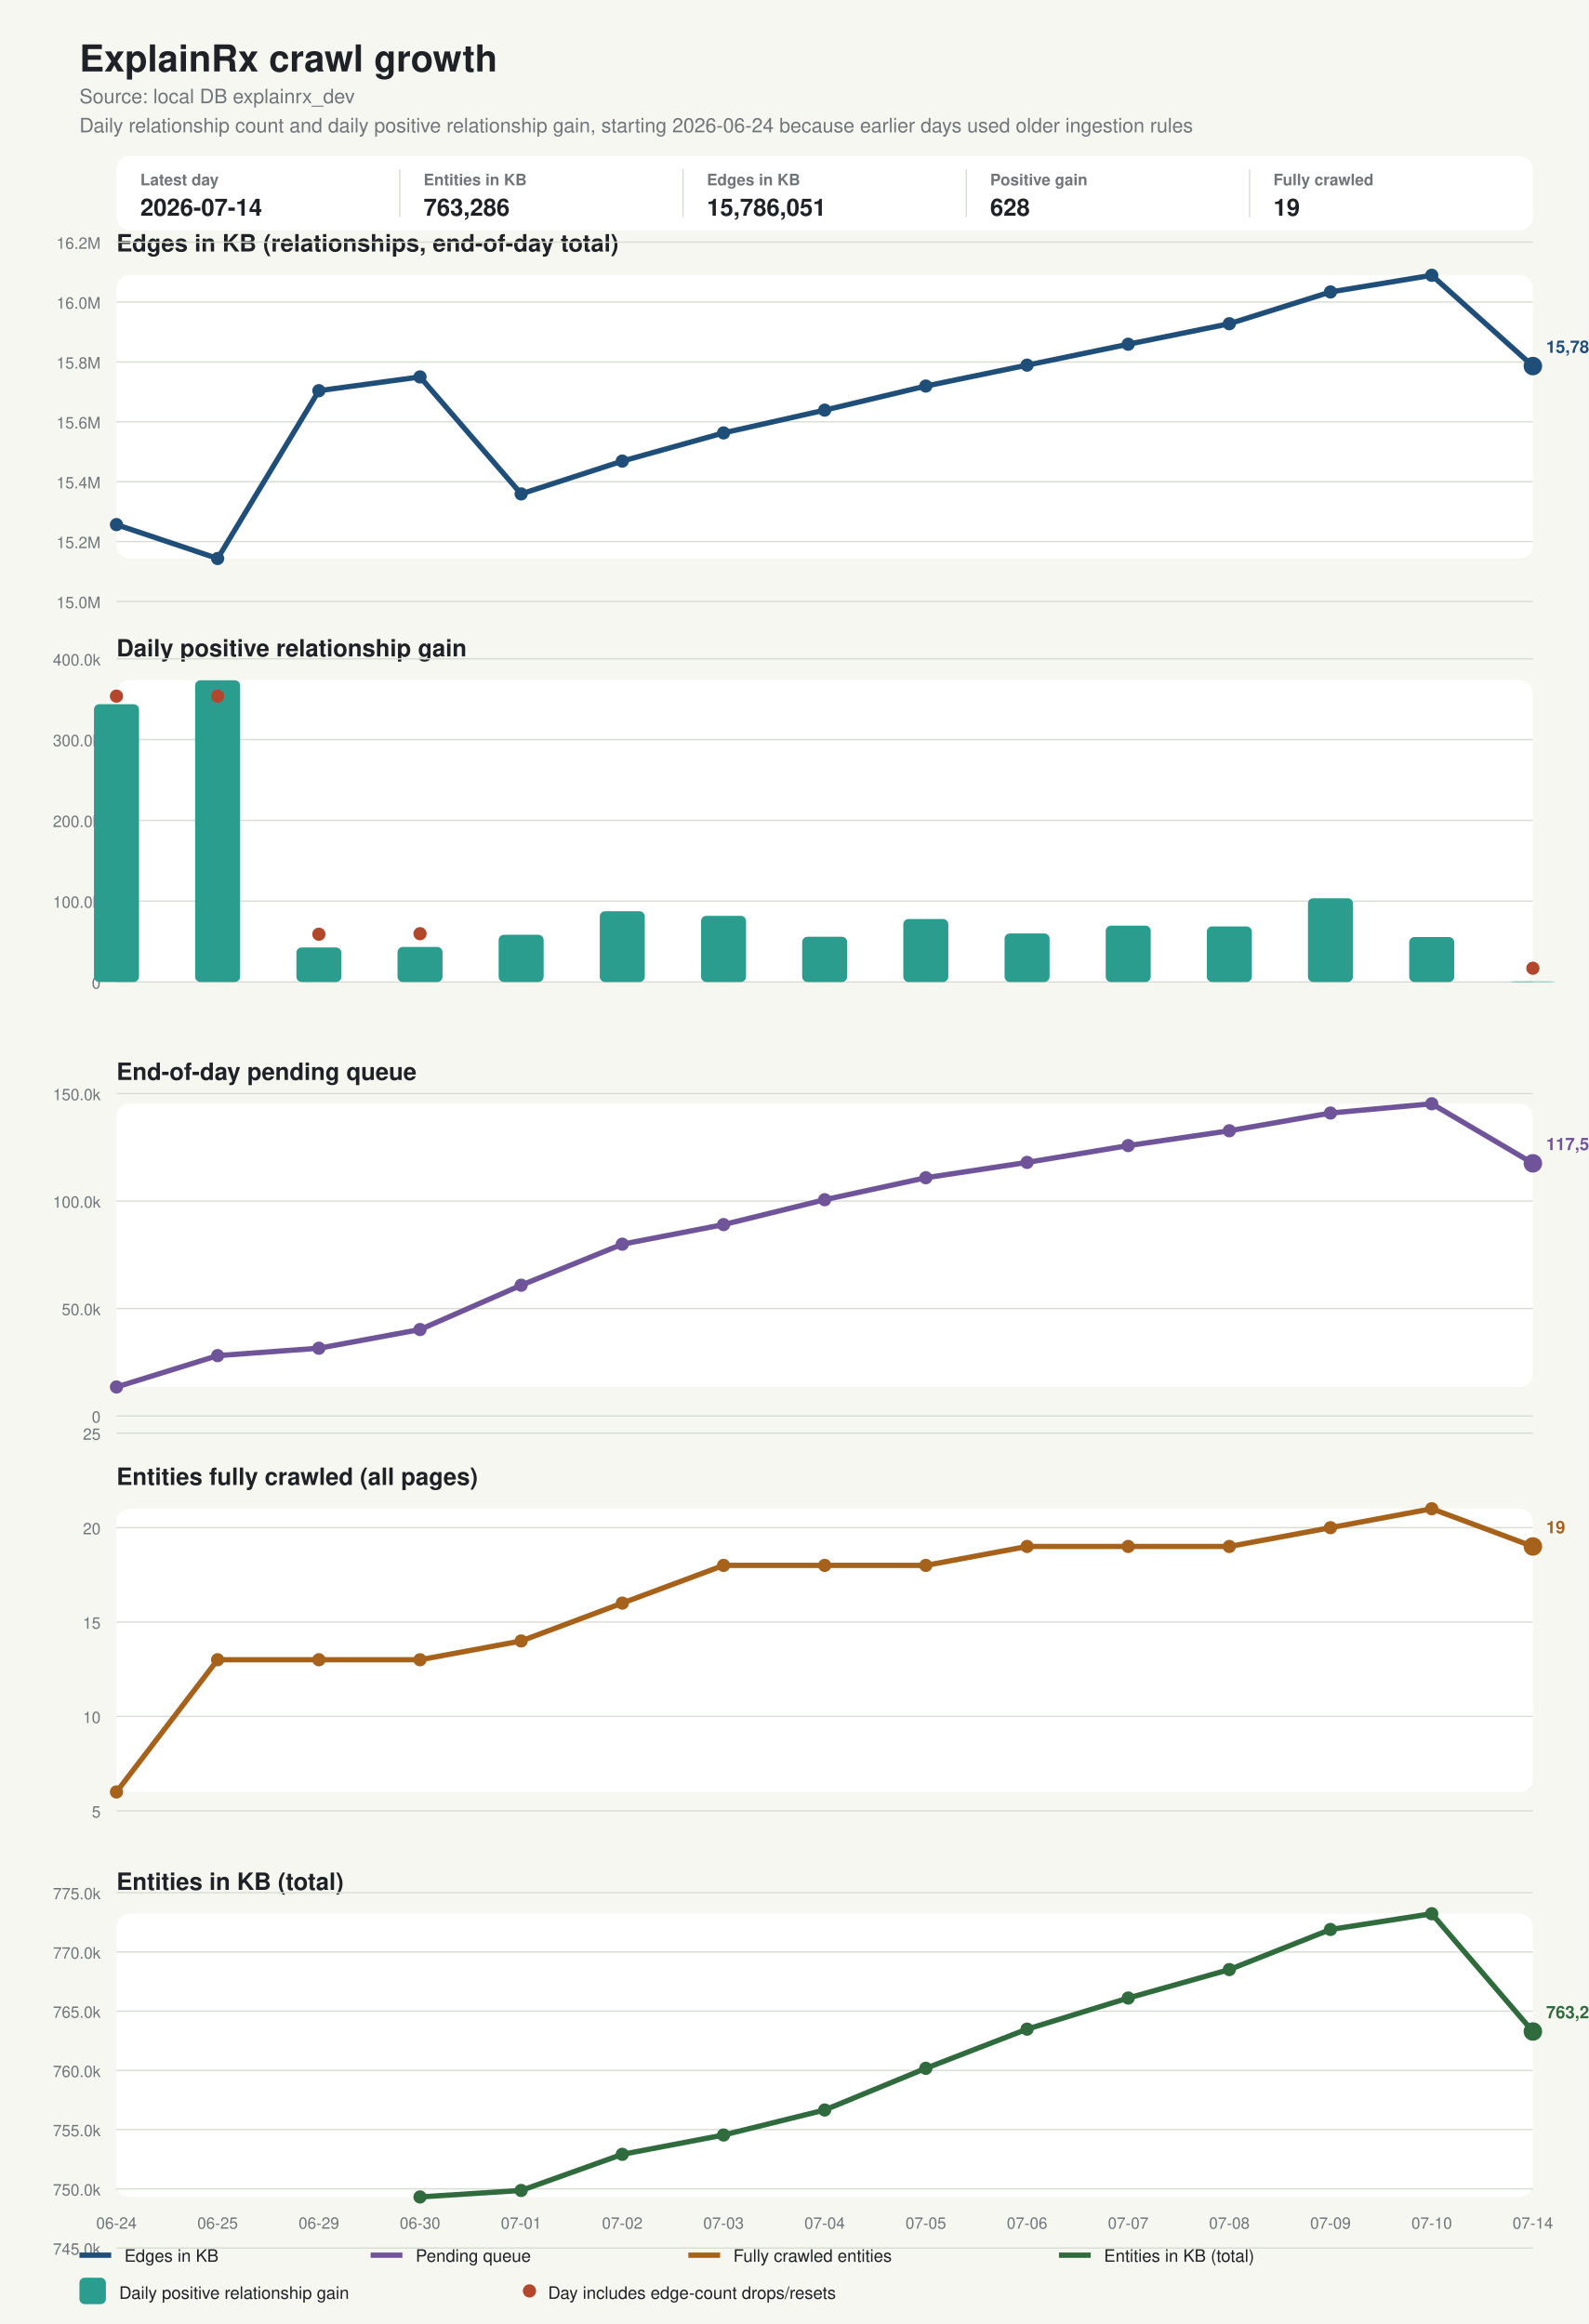
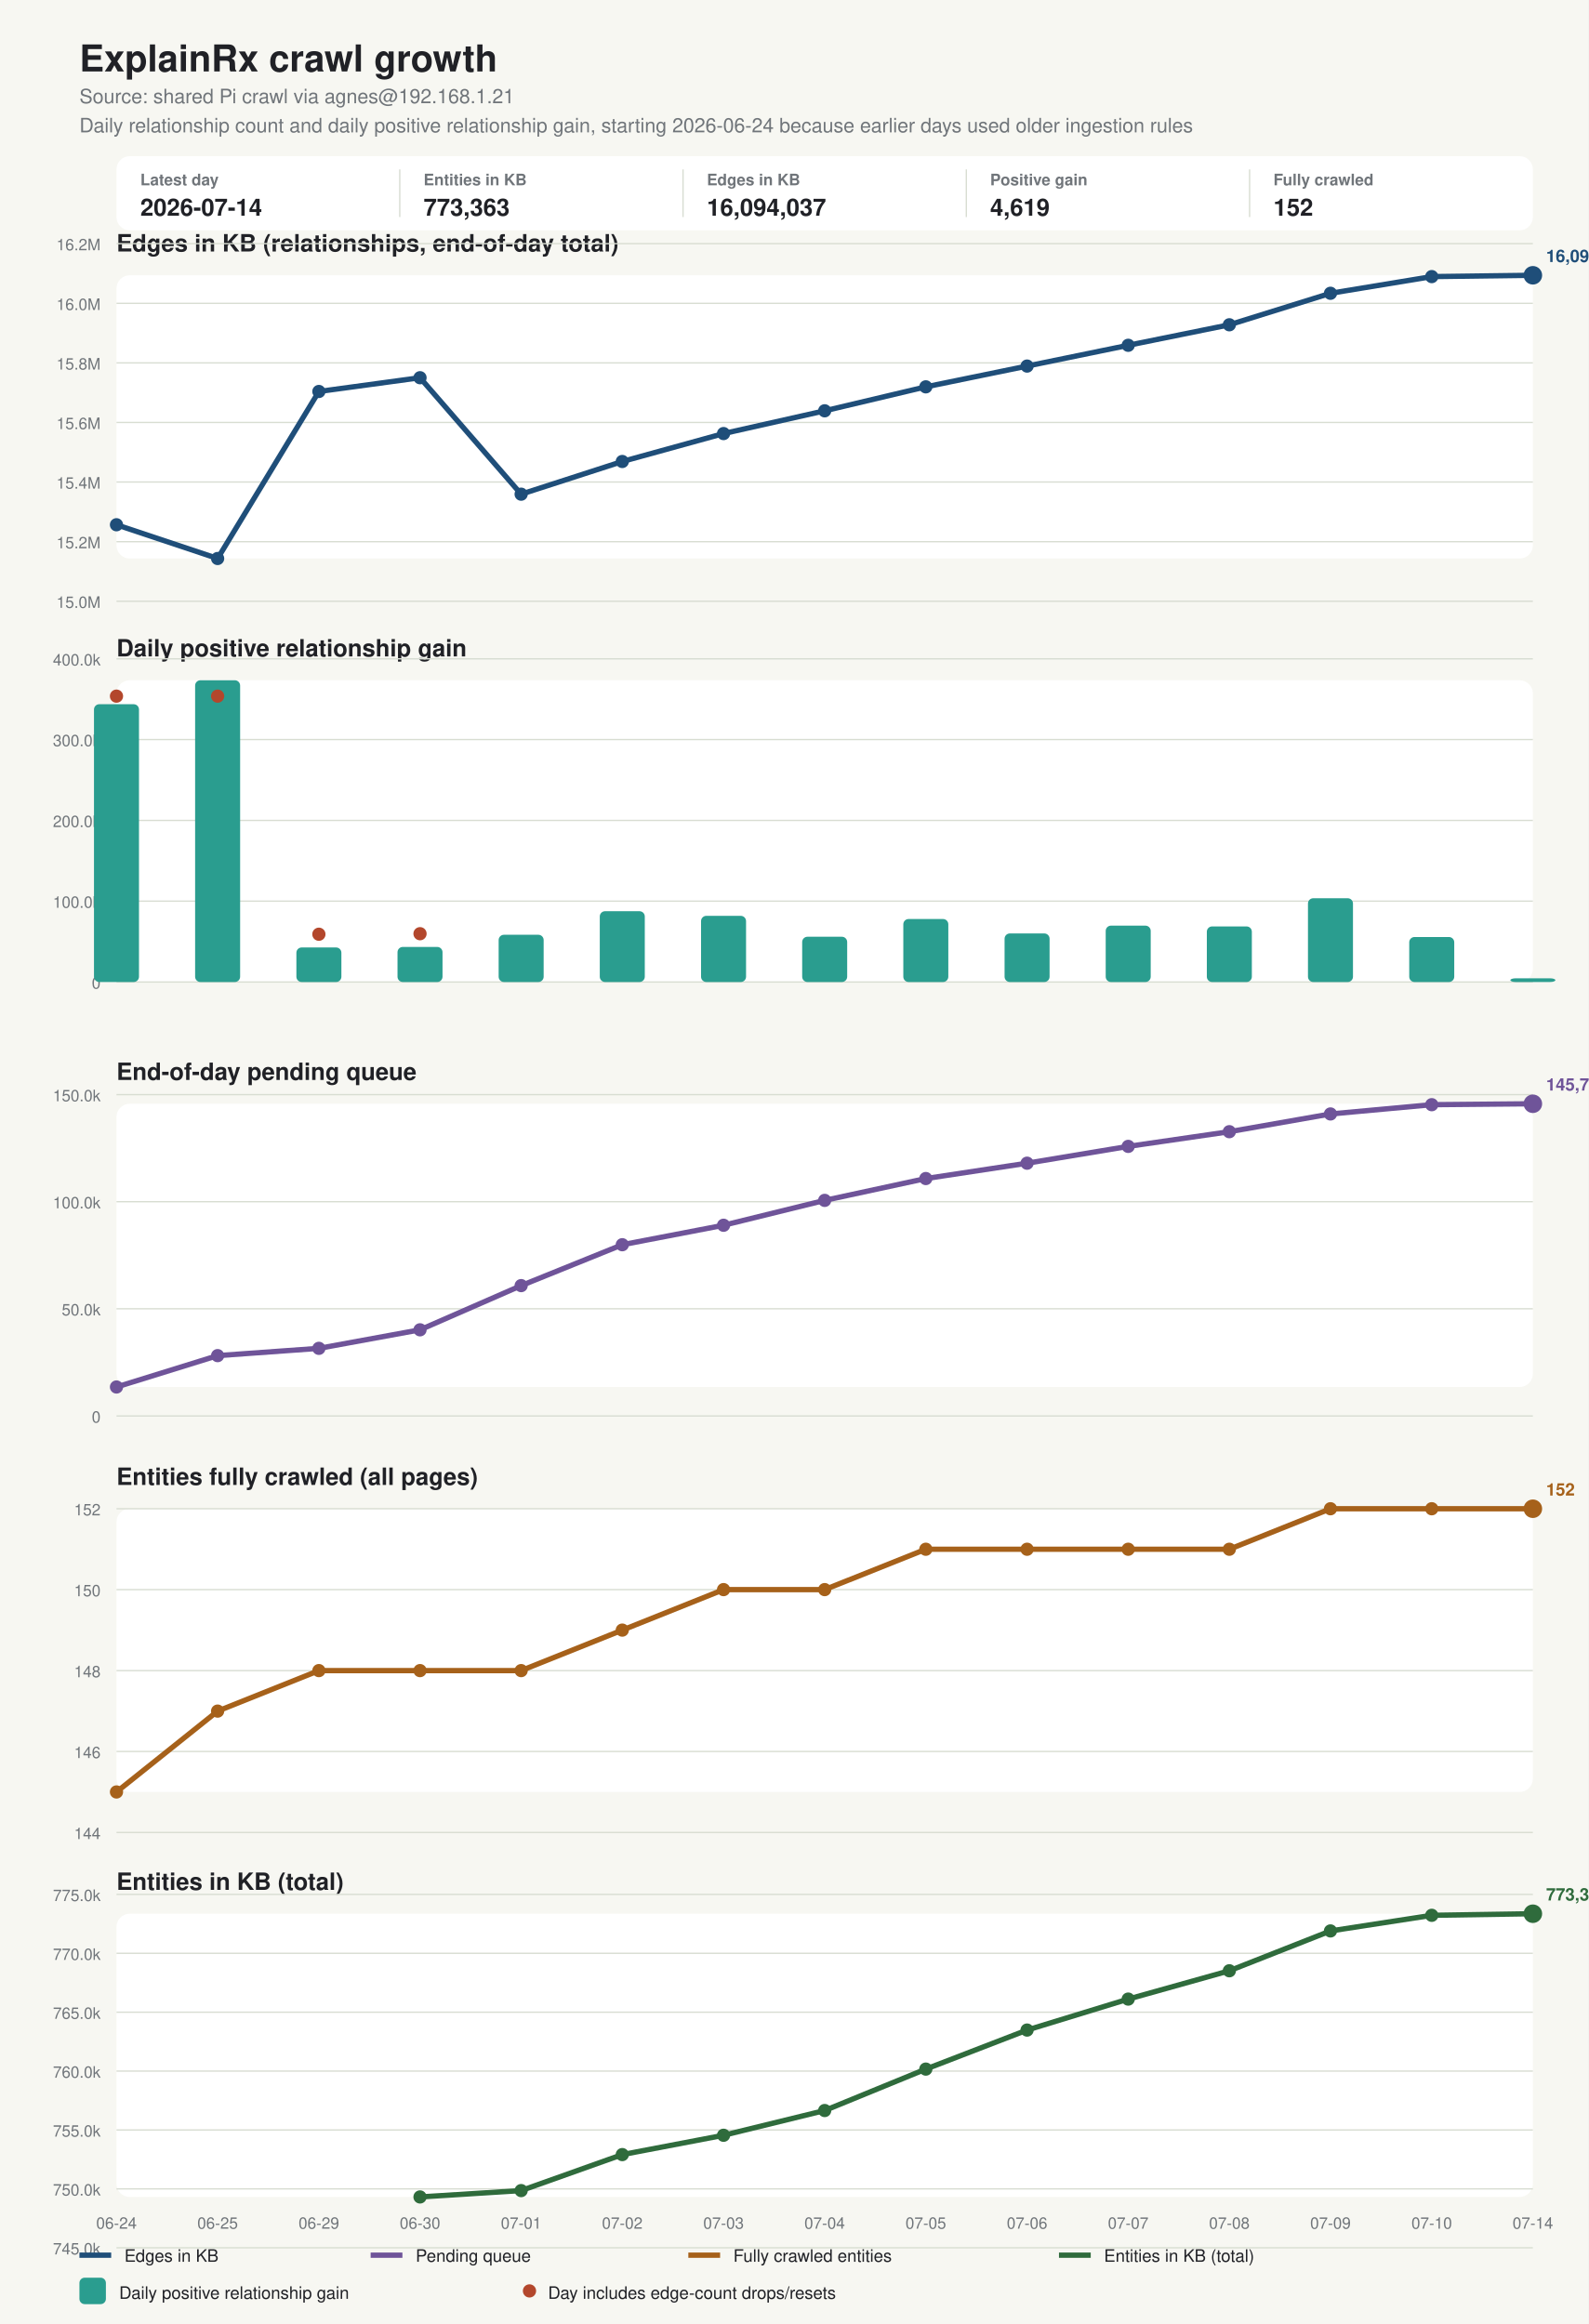
<svg xmlns="http://www.w3.org/2000/svg" width="1200" height="1756" viewBox="0 0 1200 1756">
  <rect width="100%" height="100%" fill="#f7f7f2" />
  <text x="60" y="54" font-family="Helvetica, Arial, sans-serif" font-size="28" font-weight="700" fill="#202126">ExplainRx crawl growth</text>
-   <text x="60" y="78" font-family="Helvetica, Arial, sans-serif" font-size="15" fill="#70757a">Source: local DB explainrx_dev</text>
+   <text x="60" y="78" font-family="Helvetica, Arial, sans-serif" font-size="15" fill="#70757a">Source: shared Pi crawl via agnes@192.168.1.21</text>
  <text x="60" y="100" font-family="Helvetica, Arial, sans-serif" font-size="15" fill="#70757a">Daily relationship count and daily positive relationship gain, starting 2026-06-24 because earlier days used older ingestion rules</text>
  <rect x="88" y="118" width="1070" height="56" fill="#ffffff" rx="10" />
  <rect x="88" y="208" width="1070" height="214" fill="#ffffff" rx="10" />
  <rect x="88" y="514" width="1070" height="228" fill="#ffffff" rx="10" />
  <rect x="88" y="834" width="1070" height="214" fill="#ffffff" rx="10" />
  <rect x="88" y="1140" width="1070" height="214" fill="#ffffff" rx="10" />
  <rect x="88" y="1446" width="1070" height="214" fill="#ffffff" rx="10" />
  <text x="88" y="190" font-family="Helvetica, Arial, sans-serif" font-size="18" font-weight="700" fill="#202126">Edges in KB (relationships, end-of-day total)</text>
  <text x="88" y="496" font-family="Helvetica, Arial, sans-serif" font-size="18" font-weight="700" fill="#202126">Daily positive relationship gain</text>
  <text x="88" y="816" font-family="Helvetica, Arial, sans-serif" font-size="18" font-weight="700" fill="#202126">End-of-day pending queue</text>
  <text x="88" y="1122" font-family="Helvetica, Arial, sans-serif" font-size="18" font-weight="700" fill="#202126">Entities fully crawled (all pages)</text>
  <text x="88" y="1428" font-family="Helvetica, Arial, sans-serif" font-size="18" font-weight="700" fill="#202126">Entities in KB (total)</text>
  <text x="106.0" y="140" font-family="Helvetica, Arial, sans-serif" font-size="12" font-weight="700" fill="#70757a">Latest day</text>
  <text x="106.0" y="163" font-family="Helvetica, Arial, sans-serif" font-size="18" font-weight="700" fill="#202126">2026-07-14</text>
  <line x1="302.0" y1="128" x2="302.0" y2="164" stroke="#d8ddd2" stroke-width="1" />
  <text x="320.0" y="140" font-family="Helvetica, Arial, sans-serif" font-size="12" font-weight="700" fill="#70757a">Entities in KB</text>
-   <text x="320.0" y="163" font-family="Helvetica, Arial, sans-serif" font-size="18" font-weight="700" fill="#202126">763,286</text>
+   <text x="320.0" y="163" font-family="Helvetica, Arial, sans-serif" font-size="18" font-weight="700" fill="#202126">773,363</text>
  <line x1="516.0" y1="128" x2="516.0" y2="164" stroke="#d8ddd2" stroke-width="1" />
  <text x="534.0" y="140" font-family="Helvetica, Arial, sans-serif" font-size="12" font-weight="700" fill="#70757a">Edges in KB</text>
-   <text x="534.0" y="163" font-family="Helvetica, Arial, sans-serif" font-size="18" font-weight="700" fill="#202126">15,786,051</text>
+   <text x="534.0" y="163" font-family="Helvetica, Arial, sans-serif" font-size="18" font-weight="700" fill="#202126">16,094,037</text>
  <line x1="730.0" y1="128" x2="730.0" y2="164" stroke="#d8ddd2" stroke-width="1" />
  <text x="748.0" y="140" font-family="Helvetica, Arial, sans-serif" font-size="12" font-weight="700" fill="#70757a">Positive gain</text>
-   <text x="748.0" y="163" font-family="Helvetica, Arial, sans-serif" font-size="18" font-weight="700" fill="#202126">628</text>
+   <text x="748.0" y="163" font-family="Helvetica, Arial, sans-serif" font-size="18" font-weight="700" fill="#202126">4,619</text>
  <line x1="944.0" y1="128" x2="944.0" y2="164" stroke="#d8ddd2" stroke-width="1" />
  <text x="962.0" y="140" font-family="Helvetica, Arial, sans-serif" font-size="12" font-weight="700" fill="#70757a">Fully crawled</text>
-   <text x="962.0" y="163" font-family="Helvetica, Arial, sans-serif" font-size="18" font-weight="700" fill="#202126">19</text>
-   <line x1="88" y1="454.5" x2="1158" y2="454.5" stroke="#d8ddd2" stroke-width="1" />
-   <text x="76" y="459.5" text-anchor="end" font-family="Helvetica, Arial, sans-serif" font-size="12" fill="#70757a">15.0M</text>
-   <line x1="88" y1="409.2" x2="1158" y2="409.2" stroke="#d8ddd2" stroke-width="1" />
-   <text x="76" y="414.2" text-anchor="end" font-family="Helvetica, Arial, sans-serif" font-size="12" fill="#70757a">15.2M</text>
-   <line x1="88" y1="364.0" x2="1158" y2="364.0" stroke="#d8ddd2" stroke-width="1" />
-   <text x="76" y="369.0" text-anchor="end" font-family="Helvetica, Arial, sans-serif" font-size="12" fill="#70757a">15.4M</text>
-   <line x1="88" y1="318.7" x2="1158" y2="318.7" stroke="#d8ddd2" stroke-width="1" />
-   <text x="76" y="323.7" text-anchor="end" font-family="Helvetica, Arial, sans-serif" font-size="12" fill="#70757a">15.6M</text>
-   <line x1="88" y1="273.5" x2="1158" y2="273.5" stroke="#d8ddd2" stroke-width="1" />
-   <text x="76" y="278.5" text-anchor="end" font-family="Helvetica, Arial, sans-serif" font-size="12" fill="#70757a">15.8M</text>
-   <line x1="88" y1="228.2" x2="1158" y2="228.2" stroke="#d8ddd2" stroke-width="1" />
-   <text x="76" y="233.2" text-anchor="end" font-family="Helvetica, Arial, sans-serif" font-size="12" fill="#70757a">16.0M</text>
-   <line x1="88" y1="183.0" x2="1158" y2="183.0" stroke="#d8ddd2" stroke-width="1" />
-   <text x="76" y="188.0" text-anchor="end" font-family="Helvetica, Arial, sans-serif" font-size="12" fill="#70757a">16.2M</text>
+   <text x="962.0" y="163" font-family="Helvetica, Arial, sans-serif" font-size="18" font-weight="700" fill="#202126">152</text>
+   <line x1="88" y1="454.3" x2="1158" y2="454.3" stroke="#d8ddd2" stroke-width="1" />
+   <text x="76" y="459.3" text-anchor="end" font-family="Helvetica, Arial, sans-serif" font-size="12" fill="#70757a">15.0M</text>
+   <line x1="88" y1="409.3" x2="1158" y2="409.3" stroke="#d8ddd2" stroke-width="1" />
+   <text x="76" y="414.3" text-anchor="end" font-family="Helvetica, Arial, sans-serif" font-size="12" fill="#70757a">15.2M</text>
+   <line x1="88" y1="364.2" x2="1158" y2="364.2" stroke="#d8ddd2" stroke-width="1" />
+   <text x="76" y="369.2" text-anchor="end" font-family="Helvetica, Arial, sans-serif" font-size="12" fill="#70757a">15.4M</text>
+   <line x1="88" y1="319.2" x2="1158" y2="319.2" stroke="#d8ddd2" stroke-width="1" />
+   <text x="76" y="324.2" text-anchor="end" font-family="Helvetica, Arial, sans-serif" font-size="12" fill="#70757a">15.6M</text>
+   <line x1="88" y1="274.2" x2="1158" y2="274.2" stroke="#d8ddd2" stroke-width="1" />
+   <text x="76" y="279.2" text-anchor="end" font-family="Helvetica, Arial, sans-serif" font-size="12" fill="#70757a">15.8M</text>
+   <line x1="88" y1="229.2" x2="1158" y2="229.2" stroke="#d8ddd2" stroke-width="1" />
+   <text x="76" y="234.2" text-anchor="end" font-family="Helvetica, Arial, sans-serif" font-size="12" fill="#70757a">16.0M</text>
+   <line x1="88" y1="184.1" x2="1158" y2="184.1" stroke="#d8ddd2" stroke-width="1" />
+   <text x="76" y="189.1" text-anchor="end" font-family="Helvetica, Arial, sans-serif" font-size="12" fill="#70757a">16.2M</text>
  <line x1="88" y1="742.0" x2="1158" y2="742.0" stroke="#d8ddd2" stroke-width="1" />
  <text x="76" y="747.0" text-anchor="end" font-family="Helvetica, Arial, sans-serif" font-size="12" fill="#70757a">0</text>
  <line x1="88" y1="680.9" x2="1158" y2="680.9" stroke="#d8ddd2" stroke-width="1" />
  <text x="76" y="685.9" text-anchor="end" font-family="Helvetica, Arial, sans-serif" font-size="12" fill="#70757a">100.0k</text>
  <line x1="88" y1="619.9" x2="1158" y2="619.9" stroke="#d8ddd2" stroke-width="1" />
  <text x="76" y="624.9" text-anchor="end" font-family="Helvetica, Arial, sans-serif" font-size="12" fill="#70757a">200.0k</text>
  <line x1="88" y1="558.8" x2="1158" y2="558.8" stroke="#d8ddd2" stroke-width="1" />
  <text x="76" y="563.8" text-anchor="end" font-family="Helvetica, Arial, sans-serif" font-size="12" fill="#70757a">300.0k</text>
  <line x1="88" y1="497.8" x2="1158" y2="497.8" stroke="#d8ddd2" stroke-width="1" />
  <text x="76" y="502.8" text-anchor="end" font-family="Helvetica, Arial, sans-serif" font-size="12" fill="#70757a">400.0k</text>
  <line x1="88" y1="1069.9" x2="1158" y2="1069.9" stroke="#d8ddd2" stroke-width="1" />
  <text x="76" y="1074.9" text-anchor="end" font-family="Helvetica, Arial, sans-serif" font-size="12" fill="#70757a">0</text>
-   <line x1="88" y1="988.7" x2="1158" y2="988.7" stroke="#d8ddd2" stroke-width="1" />
-   <text x="76" y="993.7" text-anchor="end" font-family="Helvetica, Arial, sans-serif" font-size="12" fill="#70757a">50.0k</text>
-   <line x1="88" y1="907.5" x2="1158" y2="907.5" stroke="#d8ddd2" stroke-width="1" />
-   <text x="76" y="912.5" text-anchor="end" font-family="Helvetica, Arial, sans-serif" font-size="12" fill="#70757a">100.0k</text>
-   <line x1="88" y1="826.3" x2="1158" y2="826.3" stroke="#d8ddd2" stroke-width="1" />
-   <text x="76" y="831.3" text-anchor="end" font-family="Helvetica, Arial, sans-serif" font-size="12" fill="#70757a">150.0k</text>
-   <line x1="88" y1="1368.3" x2="1158" y2="1368.3" stroke="#d8ddd2" stroke-width="1" />
-   <text x="76" y="1373.3" text-anchor="end" font-family="Helvetica, Arial, sans-serif" font-size="12" fill="#70757a">5</text>
-   <line x1="88" y1="1296.9" x2="1158" y2="1296.9" stroke="#d8ddd2" stroke-width="1" />
-   <text x="76" y="1301.9" text-anchor="end" font-family="Helvetica, Arial, sans-serif" font-size="12" fill="#70757a">10</text>
-   <line x1="88" y1="1225.6" x2="1158" y2="1225.6" stroke="#d8ddd2" stroke-width="1" />
-   <text x="76" y="1230.6" text-anchor="end" font-family="Helvetica, Arial, sans-serif" font-size="12" fill="#70757a">15</text>
-   <line x1="88" y1="1154.3" x2="1158" y2="1154.3" stroke="#d8ddd2" stroke-width="1" />
-   <text x="76" y="1159.3" text-anchor="end" font-family="Helvetica, Arial, sans-serif" font-size="12" fill="#70757a">20</text>
-   <line x1="88" y1="1082.9" x2="1158" y2="1082.9" stroke="#d8ddd2" stroke-width="1" />
-   <text x="76" y="1087.9" text-anchor="end" font-family="Helvetica, Arial, sans-serif" font-size="12" fill="#70757a">25</text>
-   <line x1="88" y1="1698.6" x2="1158" y2="1698.6" stroke="#d8ddd2" stroke-width="1" />
-   <text x="76" y="1703.6" text-anchor="end" font-family="Helvetica, Arial, sans-serif" font-size="12" fill="#70757a">745.0k</text>
+   <line x1="88" y1="988.9" x2="1158" y2="988.9" stroke="#d8ddd2" stroke-width="1" />
+   <text x="76" y="993.9" text-anchor="end" font-family="Helvetica, Arial, sans-serif" font-size="12" fill="#70757a">50.0k</text>
+   <line x1="88" y1="908.0" x2="1158" y2="908.0" stroke="#d8ddd2" stroke-width="1" />
+   <text x="76" y="913.0" text-anchor="end" font-family="Helvetica, Arial, sans-serif" font-size="12" fill="#70757a">100.0k</text>
+   <line x1="88" y1="827.1" x2="1158" y2="827.1" stroke="#d8ddd2" stroke-width="1" />
+   <text x="76" y="832.1" text-anchor="end" font-family="Helvetica, Arial, sans-serif" font-size="12" fill="#70757a">150.0k</text>
+   <line x1="88" y1="1384.6" x2="1158" y2="1384.6" stroke="#d8ddd2" stroke-width="1" />
+   <text x="76" y="1389.6" text-anchor="end" font-family="Helvetica, Arial, sans-serif" font-size="12" fill="#70757a">144</text>
+   <line x1="88" y1="1323.4" x2="1158" y2="1323.4" stroke="#d8ddd2" stroke-width="1" />
+   <text x="76" y="1328.4" text-anchor="end" font-family="Helvetica, Arial, sans-serif" font-size="12" fill="#70757a">146</text>
+   <line x1="88" y1="1262.3" x2="1158" y2="1262.3" stroke="#d8ddd2" stroke-width="1" />
+   <text x="76" y="1267.3" text-anchor="end" font-family="Helvetica, Arial, sans-serif" font-size="12" fill="#70757a">148</text>
+   <line x1="88" y1="1201.1" x2="1158" y2="1201.1" stroke="#d8ddd2" stroke-width="1" />
+   <text x="76" y="1206.1" text-anchor="end" font-family="Helvetica, Arial, sans-serif" font-size="12" fill="#70757a">150</text>
+   <line x1="88" y1="1140.0" x2="1158" y2="1140.0" stroke="#d8ddd2" stroke-width="1" />
+   <text x="76" y="1145.0" text-anchor="end" font-family="Helvetica, Arial, sans-serif" font-size="12" fill="#70757a">152</text>
+   <line x1="88" y1="1698.4" x2="1158" y2="1698.4" stroke="#d8ddd2" stroke-width="1" />
+   <text x="76" y="1703.4" text-anchor="end" font-family="Helvetica, Arial, sans-serif" font-size="12" fill="#70757a">745.0k</text>
  <line x1="88" y1="1653.9" x2="1158" y2="1653.9" stroke="#d8ddd2" stroke-width="1" />
  <text x="76" y="1658.9" text-anchor="end" font-family="Helvetica, Arial, sans-serif" font-size="12" fill="#70757a">750.0k</text>
-   <line x1="88" y1="1609.1" x2="1158" y2="1609.1" stroke="#d8ddd2" stroke-width="1" />
-   <text x="76" y="1614.1" text-anchor="end" font-family="Helvetica, Arial, sans-serif" font-size="12" fill="#70757a">755.0k</text>
-   <line x1="88" y1="1564.4" x2="1158" y2="1564.4" stroke="#d8ddd2" stroke-width="1" />
-   <text x="76" y="1569.4" text-anchor="end" font-family="Helvetica, Arial, sans-serif" font-size="12" fill="#70757a">760.0k</text>
-   <line x1="88" y1="1519.6" x2="1158" y2="1519.6" stroke="#d8ddd2" stroke-width="1" />
-   <text x="76" y="1524.6" text-anchor="end" font-family="Helvetica, Arial, sans-serif" font-size="12" fill="#70757a">765.0k</text>
-   <line x1="88" y1="1474.9" x2="1158" y2="1474.9" stroke="#d8ddd2" stroke-width="1" />
-   <text x="76" y="1479.9" text-anchor="end" font-family="Helvetica, Arial, sans-serif" font-size="12" fill="#70757a">770.0k</text>
-   <line x1="88" y1="1430.1" x2="1158" y2="1430.1" stroke="#d8ddd2" stroke-width="1" />
-   <text x="76" y="1435.1" text-anchor="end" font-family="Helvetica, Arial, sans-serif" font-size="12" fill="#70757a">775.0k</text>
-   <path d="M 88.0 396.4 L 164.4 422.0 L 240.9 295.2 L 317.3 284.8 L 393.7 373.2 L 470.1 348.4 L 546.6 327.1 L 623.0 309.9 L 699.4 291.7 L 775.9 275.9 L 852.3 260.1 L 928.7 244.6 L 1005.1 220.6 L 1081.6 208.0 L 1158.0 276.6" fill="none" stroke="#1f4e79" stroke-width="4" stroke-linecap="round" stroke-linejoin="round" />
-   <circle cx="88.0" cy="396.4" r="5" fill="#1f4e79" />
+   <line x1="88" y1="1609.4" x2="1158" y2="1609.4" stroke="#d8ddd2" stroke-width="1" />
+   <text x="76" y="1614.4" text-anchor="end" font-family="Helvetica, Arial, sans-serif" font-size="12" fill="#70757a">755.0k</text>
+   <line x1="88" y1="1564.9" x2="1158" y2="1564.9" stroke="#d8ddd2" stroke-width="1" />
+   <text x="76" y="1569.9" text-anchor="end" font-family="Helvetica, Arial, sans-serif" font-size="12" fill="#70757a">760.0k</text>
+   <line x1="88" y1="1520.4" x2="1158" y2="1520.4" stroke="#d8ddd2" stroke-width="1" />
+   <text x="76" y="1525.4" text-anchor="end" font-family="Helvetica, Arial, sans-serif" font-size="12" fill="#70757a">765.0k</text>
+   <line x1="88" y1="1475.9" x2="1158" y2="1475.9" stroke="#d8ddd2" stroke-width="1" />
+   <text x="76" y="1480.9" text-anchor="end" font-family="Helvetica, Arial, sans-serif" font-size="12" fill="#70757a">770.0k</text>
+   <line x1="88" y1="1431.4" x2="1158" y2="1431.4" stroke="#d8ddd2" stroke-width="1" />
+   <text x="76" y="1436.4" text-anchor="end" font-family="Helvetica, Arial, sans-serif" font-size="12" fill="#70757a">775.0k</text>
+   <path d="M 88.0 396.5 L 164.4 422.0 L 240.9 295.8 L 317.3 285.4 L 393.7 373.4 L 470.1 348.7 L 546.6 327.6 L 623.0 310.4 L 699.4 292.3 L 775.9 276.6 L 852.3 260.9 L 928.7 245.4 L 1005.1 221.6 L 1081.6 209.0 L 1158.0 208.0" fill="none" stroke="#1f4e79" stroke-width="4" stroke-linecap="round" stroke-linejoin="round" />
+   <circle cx="88.0" cy="396.5" r="5" fill="#1f4e79" />
  <circle cx="164.4" cy="422.0" r="5" fill="#1f4e79" />
-   <circle cx="240.9" cy="295.2" r="5" fill="#1f4e79" />
-   <circle cx="317.3" cy="284.8" r="5" fill="#1f4e79" />
-   <circle cx="393.7" cy="373.2" r="5" fill="#1f4e79" />
-   <circle cx="470.1" cy="348.4" r="5" fill="#1f4e79" />
-   <circle cx="546.6" cy="327.1" r="5" fill="#1f4e79" />
-   <circle cx="623.0" cy="309.9" r="5" fill="#1f4e79" />
-   <circle cx="699.4" cy="291.7" r="5" fill="#1f4e79" />
-   <circle cx="775.9" cy="275.9" r="5" fill="#1f4e79" />
-   <circle cx="852.3" cy="260.1" r="5" fill="#1f4e79" />
-   <circle cx="928.7" cy="244.6" r="5" fill="#1f4e79" />
-   <circle cx="1005.1" cy="220.6" r="5" fill="#1f4e79" />
-   <circle cx="1081.6" cy="208.0" r="5" fill="#1f4e79" />
-   <circle cx="1158.0" cy="276.6" r="7" fill="#1f4e79" />
-   <text x="1168.0" y="266.6" font-family="Helvetica, Arial, sans-serif" font-size="13" font-weight="700" fill="#1f4e79">15,786,051</text>
+   <circle cx="240.9" cy="295.8" r="5" fill="#1f4e79" />
+   <circle cx="317.3" cy="285.4" r="5" fill="#1f4e79" />
+   <circle cx="393.7" cy="373.4" r="5" fill="#1f4e79" />
+   <circle cx="470.1" cy="348.7" r="5" fill="#1f4e79" />
+   <circle cx="546.6" cy="327.6" r="5" fill="#1f4e79" />
+   <circle cx="623.0" cy="310.4" r="5" fill="#1f4e79" />
+   <circle cx="699.4" cy="292.3" r="5" fill="#1f4e79" />
+   <circle cx="775.9" cy="276.6" r="5" fill="#1f4e79" />
+   <circle cx="852.3" cy="260.9" r="5" fill="#1f4e79" />
+   <circle cx="928.7" cy="245.4" r="5" fill="#1f4e79" />
+   <circle cx="1005.1" cy="221.6" r="5" fill="#1f4e79" />
+   <circle cx="1081.6" cy="209.0" r="5" fill="#1f4e79" />
+   <circle cx="1158.0" cy="208.0" r="7" fill="#1f4e79" />
+   <text x="1168.0" y="198.0" font-family="Helvetica, Arial, sans-serif" font-size="13" font-weight="700" fill="#1f4e79">16,094,037</text>
  <rect x="71.0" y="532.1" width="34" height="209.9" rx="4" fill="#2a9d8f" />
  <circle cx="88.0" cy="526.0" r="5" fill="#b3472c" />
  <rect x="147.4" y="514.0" width="34" height="228.0" rx="4" fill="#2a9d8f" />
  <circle cx="164.4" cy="526.0" r="5" fill="#b3472c" />
  <rect x="223.9" y="715.9" width="34" height="26.1" rx="4" fill="#2a9d8f" />
  <circle cx="240.9" cy="705.9" r="5" fill="#b3472c" />
  <rect x="300.3" y="715.5" width="34" height="26.5" rx="4" fill="#2a9d8f" />
  <circle cx="317.3" cy="705.5" r="5" fill="#b3472c" />
  <rect x="376.7" y="706.3" width="34" height="35.7" rx="4" fill="#2a9d8f" />
  <rect x="453.1" y="688.5" width="34" height="53.5" rx="4" fill="#2a9d8f" />
  <rect x="529.6" y="692.0" width="34" height="50.0" rx="4" fill="#2a9d8f" />
  <rect x="606.0" y="707.8" width="34" height="34.2" rx="4" fill="#2a9d8f" />
  <rect x="682.4" y="694.4" width="34" height="47.6" rx="4" fill="#2a9d8f" />
  <rect x="758.9" y="705.3" width="34" height="36.7" rx="4" fill="#2a9d8f" />
  <rect x="835.3" y="699.4" width="34" height="42.6" rx="4" fill="#2a9d8f" />
  <rect x="911.7" y="700.0" width="34" height="42.0" rx="4" fill="#2a9d8f" />
  <rect x="988.1" y="678.7" width="34" height="63.3" rx="4" fill="#2a9d8f" />
  <rect x="1064.6" y="708.0" width="34" height="34.0" rx="4" fill="#2a9d8f" />
-   <rect x="1141.0" y="741.6" width="34" height="0.4" rx="4" fill="#2a9d8f" />
-   <circle cx="1158.0" cy="731.6" r="5" fill="#b3472c" />
-   <path d="M 88.0 1048.0 L 164.4 1024.3 L 240.9 1018.7 L 317.3 1004.6 L 393.7 971.1 L 470.1 940.1 L 546.6 925.3 L 623.0 906.5 L 699.4 889.9 L 775.9 878.3 L 852.3 865.6 L 928.7 854.4 L 1005.1 841.0 L 1081.6 834.0 L 1158.0 879.0" fill="none" stroke="#6f5499" stroke-width="4" stroke-linecap="round" stroke-linejoin="round" />
+   <rect x="1141.0" y="739.2" width="34" height="2.8" rx="4" fill="#2a9d8f" />
+   <path d="M 88.0 1048.0 L 164.4 1024.3 L 240.9 1018.8 L 317.3 1004.8 L 393.7 971.4 L 470.1 940.5 L 546.6 925.8 L 623.0 907.0 L 699.4 890.5 L 775.9 878.9 L 852.3 866.2 L 928.7 855.1 L 1005.1 841.7 L 1081.6 834.7 L 1158.0 834.0" fill="none" stroke="#6f5499" stroke-width="4" stroke-linecap="round" stroke-linejoin="round" />
  <circle cx="88.0" cy="1048.0" r="5" fill="#6f5499" />
  <circle cx="164.4" cy="1024.3" r="5" fill="#6f5499" />
-   <circle cx="240.9" cy="1018.7" r="5" fill="#6f5499" />
-   <circle cx="317.3" cy="1004.6" r="5" fill="#6f5499" />
-   <circle cx="393.7" cy="971.1" r="5" fill="#6f5499" />
-   <circle cx="470.1" cy="940.1" r="5" fill="#6f5499" />
-   <circle cx="546.6" cy="925.3" r="5" fill="#6f5499" />
-   <circle cx="623.0" cy="906.5" r="5" fill="#6f5499" />
-   <circle cx="699.4" cy="889.9" r="5" fill="#6f5499" />
-   <circle cx="775.9" cy="878.3" r="5" fill="#6f5499" />
-   <circle cx="852.3" cy="865.6" r="5" fill="#6f5499" />
-   <circle cx="928.7" cy="854.4" r="5" fill="#6f5499" />
-   <circle cx="1005.1" cy="841.0" r="5" fill="#6f5499" />
-   <circle cx="1081.6" cy="834.0" r="5" fill="#6f5499" />
-   <circle cx="1158.0" cy="879.0" r="7" fill="#6f5499" />
-   <text x="1168.0" y="869.0" font-family="Helvetica, Arial, sans-serif" font-size="13" font-weight="700" fill="#6f5499">117,532</text>
-   <path d="M 88.0 1354.0 L 164.4 1254.1 L 240.9 1254.1 L 317.3 1254.1 L 393.7 1239.9 L 470.1 1211.3 L 546.6 1182.8 L 623.0 1182.8 L 699.4 1182.8 L 775.9 1168.5 L 852.3 1168.5 L 928.7 1168.5 L 1005.1 1154.3 L 1081.6 1140.0 L 1158.0 1168.5" fill="none" stroke="#a6611a" stroke-width="4" stroke-linecap="round" stroke-linejoin="round" />
+   <circle cx="240.9" cy="1018.8" r="5" fill="#6f5499" />
+   <circle cx="317.3" cy="1004.8" r="5" fill="#6f5499" />
+   <circle cx="393.7" cy="971.4" r="5" fill="#6f5499" />
+   <circle cx="470.1" cy="940.5" r="5" fill="#6f5499" />
+   <circle cx="546.6" cy="925.8" r="5" fill="#6f5499" />
+   <circle cx="623.0" cy="907.0" r="5" fill="#6f5499" />
+   <circle cx="699.4" cy="890.5" r="5" fill="#6f5499" />
+   <circle cx="775.9" cy="878.9" r="5" fill="#6f5499" />
+   <circle cx="852.3" cy="866.2" r="5" fill="#6f5499" />
+   <circle cx="928.7" cy="855.1" r="5" fill="#6f5499" />
+   <circle cx="1005.1" cy="841.7" r="5" fill="#6f5499" />
+   <circle cx="1081.6" cy="834.7" r="5" fill="#6f5499" />
+   <circle cx="1158.0" cy="834.0" r="7" fill="#6f5499" />
+   <text x="1168.0" y="824.0" font-family="Helvetica, Arial, sans-serif" font-size="13" font-weight="700" fill="#6f5499">145,722</text>
+   <path d="M 88.0 1354.0 L 164.4 1292.9 L 240.9 1262.3 L 317.3 1262.3 L 393.7 1262.3 L 470.1 1231.7 L 546.6 1201.1 L 623.0 1201.1 L 699.4 1170.6 L 775.9 1170.6 L 852.3 1170.6 L 928.7 1170.6 L 1005.1 1140.0 L 1081.6 1140.0 L 1158.0 1140.0" fill="none" stroke="#a6611a" stroke-width="4" stroke-linecap="round" stroke-linejoin="round" />
  <circle cx="88.0" cy="1354.0" r="5" fill="#a6611a" />
-   <circle cx="164.4" cy="1254.1" r="5" fill="#a6611a" />
-   <circle cx="240.9" cy="1254.1" r="5" fill="#a6611a" />
-   <circle cx="317.3" cy="1254.1" r="5" fill="#a6611a" />
-   <circle cx="393.7" cy="1239.9" r="5" fill="#a6611a" />
-   <circle cx="470.1" cy="1211.3" r="5" fill="#a6611a" />
-   <circle cx="546.6" cy="1182.8" r="5" fill="#a6611a" />
-   <circle cx="623.0" cy="1182.8" r="5" fill="#a6611a" />
-   <circle cx="699.4" cy="1182.8" r="5" fill="#a6611a" />
-   <circle cx="775.9" cy="1168.5" r="5" fill="#a6611a" />
-   <circle cx="852.3" cy="1168.5" r="5" fill="#a6611a" />
-   <circle cx="928.7" cy="1168.5" r="5" fill="#a6611a" />
-   <circle cx="1005.1" cy="1154.3" r="5" fill="#a6611a" />
+   <circle cx="164.4" cy="1292.9" r="5" fill="#a6611a" />
+   <circle cx="240.9" cy="1262.3" r="5" fill="#a6611a" />
+   <circle cx="317.3" cy="1262.3" r="5" fill="#a6611a" />
+   <circle cx="393.7" cy="1262.3" r="5" fill="#a6611a" />
+   <circle cx="470.1" cy="1231.7" r="5" fill="#a6611a" />
+   <circle cx="546.6" cy="1201.1" r="5" fill="#a6611a" />
+   <circle cx="623.0" cy="1201.1" r="5" fill="#a6611a" />
+   <circle cx="699.4" cy="1170.6" r="5" fill="#a6611a" />
+   <circle cx="775.9" cy="1170.6" r="5" fill="#a6611a" />
+   <circle cx="852.3" cy="1170.6" r="5" fill="#a6611a" />
+   <circle cx="928.7" cy="1170.6" r="5" fill="#a6611a" />
+   <circle cx="1005.1" cy="1140.0" r="5" fill="#a6611a" />
  <circle cx="1081.6" cy="1140.0" r="5" fill="#a6611a" />
-   <circle cx="1158.0" cy="1168.5" r="7" fill="#a6611a" />
-   <text x="1168.0" y="1158.5" font-family="Helvetica, Arial, sans-serif" font-size="13" font-weight="700" fill="#a6611a">19</text>
-   <path d="M 317.3 1660.0 L 393.7 1655.1 L 470.1 1627.8 L 546.6 1613.2 L 623.0 1594.3 L 699.4 1562.8 L 775.9 1533.2 L 852.3 1509.7 L 928.7 1488.2 L 1005.1 1457.9 L 1081.6 1446.0 L 1158.0 1535.0" fill="none" stroke="#2f6b3c" stroke-width="4" stroke-linecap="round" stroke-linejoin="round" />
+   <circle cx="1158.0" cy="1140.0" r="7" fill="#a6611a" />
+   <text x="1168.0" y="1130.0" font-family="Helvetica, Arial, sans-serif" font-size="13" font-weight="700" fill="#a6611a">152</text>
+   <path d="M 317.3 1660.0 L 393.7 1655.2 L 470.1 1628.0 L 546.6 1613.4 L 623.0 1594.7 L 699.4 1563.4 L 775.9 1533.9 L 852.3 1510.5 L 928.7 1489.1 L 1005.1 1459.0 L 1081.6 1447.2 L 1158.0 1446.0" fill="none" stroke="#2f6b3c" stroke-width="4" stroke-linecap="round" stroke-linejoin="round" />
  <circle cx="317.3" cy="1660.0" r="5" fill="#2f6b3c" />
-   <circle cx="393.7" cy="1655.1" r="5" fill="#2f6b3c" />
-   <circle cx="470.1" cy="1627.8" r="5" fill="#2f6b3c" />
-   <circle cx="546.6" cy="1613.2" r="5" fill="#2f6b3c" />
-   <circle cx="623.0" cy="1594.3" r="5" fill="#2f6b3c" />
-   <circle cx="699.4" cy="1562.8" r="5" fill="#2f6b3c" />
-   <circle cx="775.9" cy="1533.2" r="5" fill="#2f6b3c" />
-   <circle cx="852.3" cy="1509.7" r="5" fill="#2f6b3c" />
-   <circle cx="928.7" cy="1488.2" r="5" fill="#2f6b3c" />
-   <circle cx="1005.1" cy="1457.9" r="5" fill="#2f6b3c" />
-   <circle cx="1081.6" cy="1446.0" r="5" fill="#2f6b3c" />
-   <circle cx="1158.0" cy="1535.0" r="7" fill="#2f6b3c" />
-   <text x="1168.0" y="1525.0" font-family="Helvetica, Arial, sans-serif" font-size="13" font-weight="700" fill="#2f6b3c">763,286</text>
+   <circle cx="393.7" cy="1655.2" r="5" fill="#2f6b3c" />
+   <circle cx="470.1" cy="1628.0" r="5" fill="#2f6b3c" />
+   <circle cx="546.6" cy="1613.4" r="5" fill="#2f6b3c" />
+   <circle cx="623.0" cy="1594.7" r="5" fill="#2f6b3c" />
+   <circle cx="699.4" cy="1563.4" r="5" fill="#2f6b3c" />
+   <circle cx="775.9" cy="1533.9" r="5" fill="#2f6b3c" />
+   <circle cx="852.3" cy="1510.5" r="5" fill="#2f6b3c" />
+   <circle cx="928.7" cy="1489.1" r="5" fill="#2f6b3c" />
+   <circle cx="1005.1" cy="1459.0" r="5" fill="#2f6b3c" />
+   <circle cx="1081.6" cy="1447.2" r="5" fill="#2f6b3c" />
+   <circle cx="1158.0" cy="1446.0" r="7" fill="#2f6b3c" />
+   <text x="1168.0" y="1436.0" font-family="Helvetica, Arial, sans-serif" font-size="13" font-weight="700" fill="#2f6b3c">773,363</text>
  <text x="88.0" y="1684" text-anchor="middle" font-family="Helvetica, Arial, sans-serif" font-size="12" fill="#70757a">06-24</text>
  <text x="164.4" y="1684" text-anchor="middle" font-family="Helvetica, Arial, sans-serif" font-size="12" fill="#70757a">06-25</text>
  <text x="240.9" y="1684" text-anchor="middle" font-family="Helvetica, Arial, sans-serif" font-size="12" fill="#70757a">06-29</text>
  <text x="317.3" y="1684" text-anchor="middle" font-family="Helvetica, Arial, sans-serif" font-size="12" fill="#70757a">06-30</text>
  <text x="393.7" y="1684" text-anchor="middle" font-family="Helvetica, Arial, sans-serif" font-size="12" fill="#70757a">07-01</text>
  <text x="470.1" y="1684" text-anchor="middle" font-family="Helvetica, Arial, sans-serif" font-size="12" fill="#70757a">07-02</text>
  <text x="546.6" y="1684" text-anchor="middle" font-family="Helvetica, Arial, sans-serif" font-size="12" fill="#70757a">07-03</text>
  <text x="623.0" y="1684" text-anchor="middle" font-family="Helvetica, Arial, sans-serif" font-size="12" fill="#70757a">07-04</text>
  <text x="699.4" y="1684" text-anchor="middle" font-family="Helvetica, Arial, sans-serif" font-size="12" fill="#70757a">07-05</text>
  <text x="775.9" y="1684" text-anchor="middle" font-family="Helvetica, Arial, sans-serif" font-size="12" fill="#70757a">07-06</text>
  <text x="852.3" y="1684" text-anchor="middle" font-family="Helvetica, Arial, sans-serif" font-size="12" fill="#70757a">07-07</text>
  <text x="928.7" y="1684" text-anchor="middle" font-family="Helvetica, Arial, sans-serif" font-size="12" fill="#70757a">07-08</text>
  <text x="1005.1" y="1684" text-anchor="middle" font-family="Helvetica, Arial, sans-serif" font-size="12" fill="#70757a">07-09</text>
  <text x="1081.6" y="1684" text-anchor="middle" font-family="Helvetica, Arial, sans-serif" font-size="12" fill="#70757a">07-10</text>
  <text x="1158.0" y="1684" text-anchor="middle" font-family="Helvetica, Arial, sans-serif" font-size="12" fill="#70757a">07-14</text>
  <line x1="60" y1="1704" x2="84" y2="1704" stroke="#1f4e79" stroke-width="4" />
  <text x="94" y="1709" font-family="Helvetica, Arial, sans-serif" font-size="13" fill="#202126">Edges in KB</text>
  <line x1="280" y1="1704" x2="304" y2="1704" stroke="#6f5499" stroke-width="4" />
  <text x="314" y="1709" font-family="Helvetica, Arial, sans-serif" font-size="13" fill="#202126">Pending queue</text>
  <line x1="520" y1="1704" x2="544" y2="1704" stroke="#a6611a" stroke-width="4" />
  <text x="554" y="1709" font-family="Helvetica, Arial, sans-serif" font-size="13" fill="#202126">Fully crawled entities</text>
  <line x1="800" y1="1704" x2="824" y2="1704" stroke="#2f6b3c" stroke-width="4" />
  <text x="834" y="1709" font-family="Helvetica, Arial, sans-serif" font-size="13" fill="#202126">Entities in KB (total)</text>
  <rect x="60" y="1721" width="20" height="20" rx="4" fill="#2a9d8f" />
  <text x="90" y="1737" font-family="Helvetica, Arial, sans-serif" font-size="13" fill="#202126">Daily positive relationship gain</text>
  <circle cx="400" cy="1731" r="5" fill="#b3472c" />
  <text x="414" y="1737" font-family="Helvetica, Arial, sans-serif" font-size="13" fill="#202126">Day includes edge-count drops/resets</text>
</svg>
